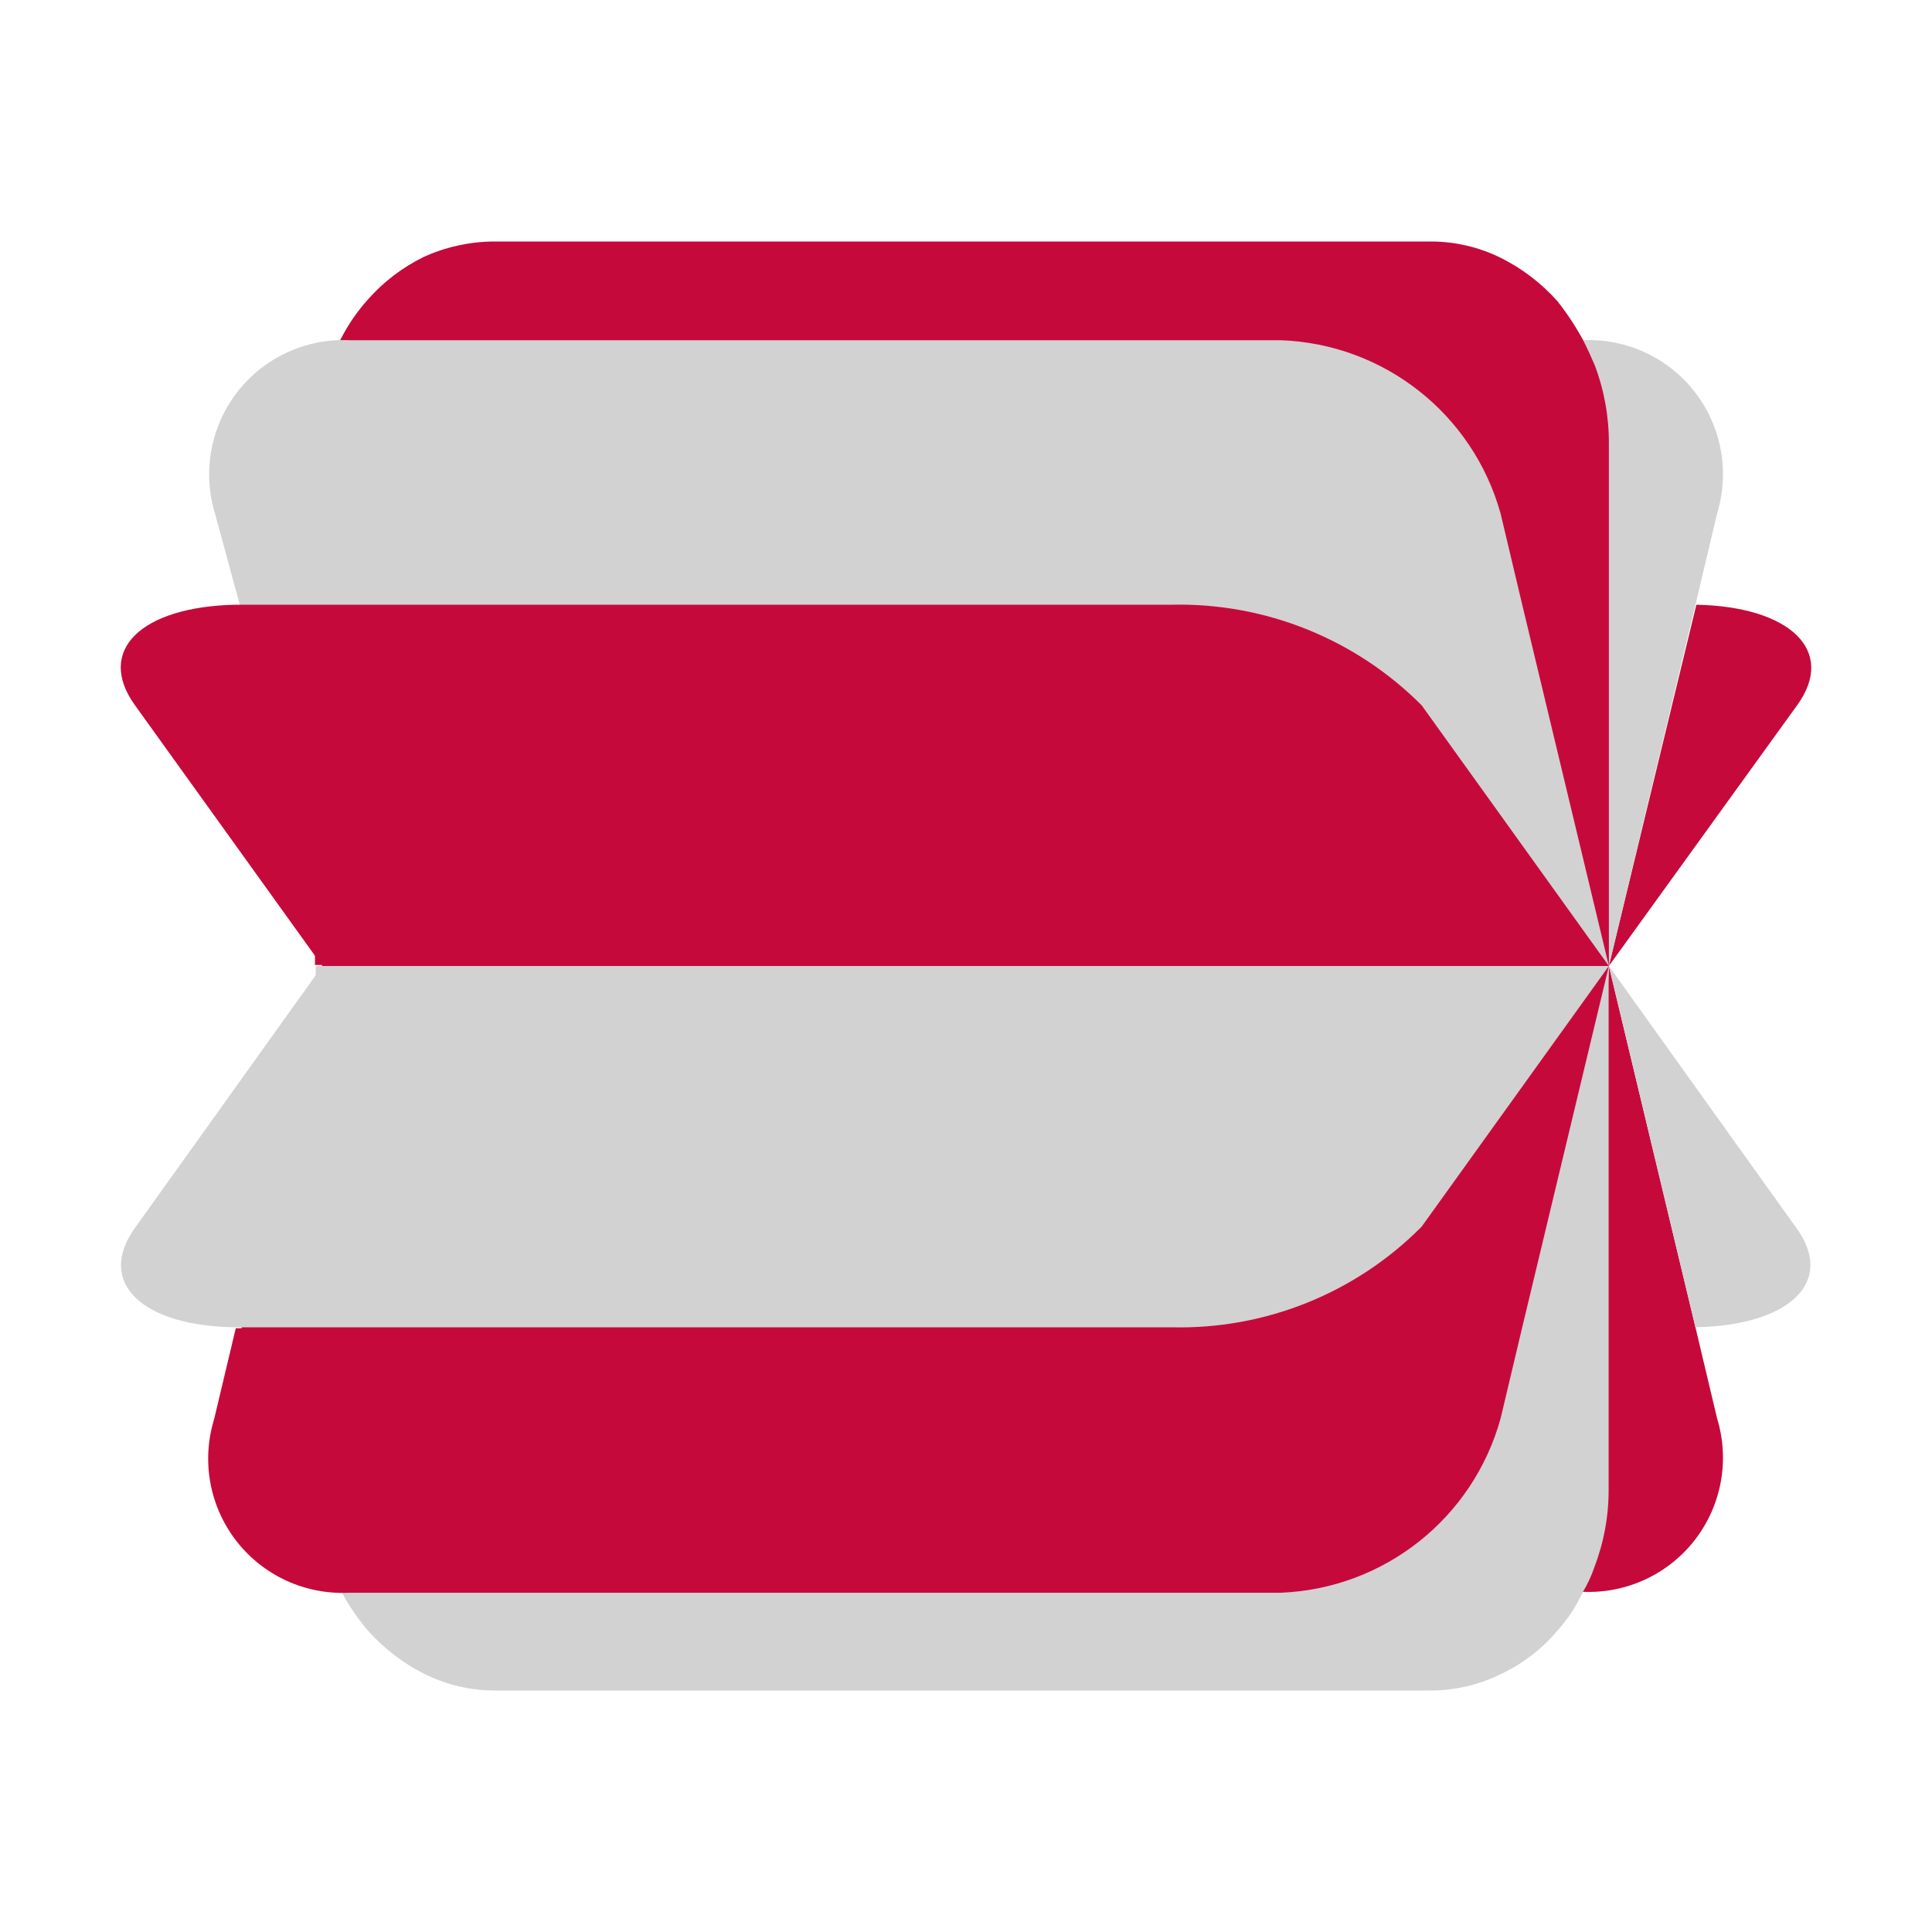
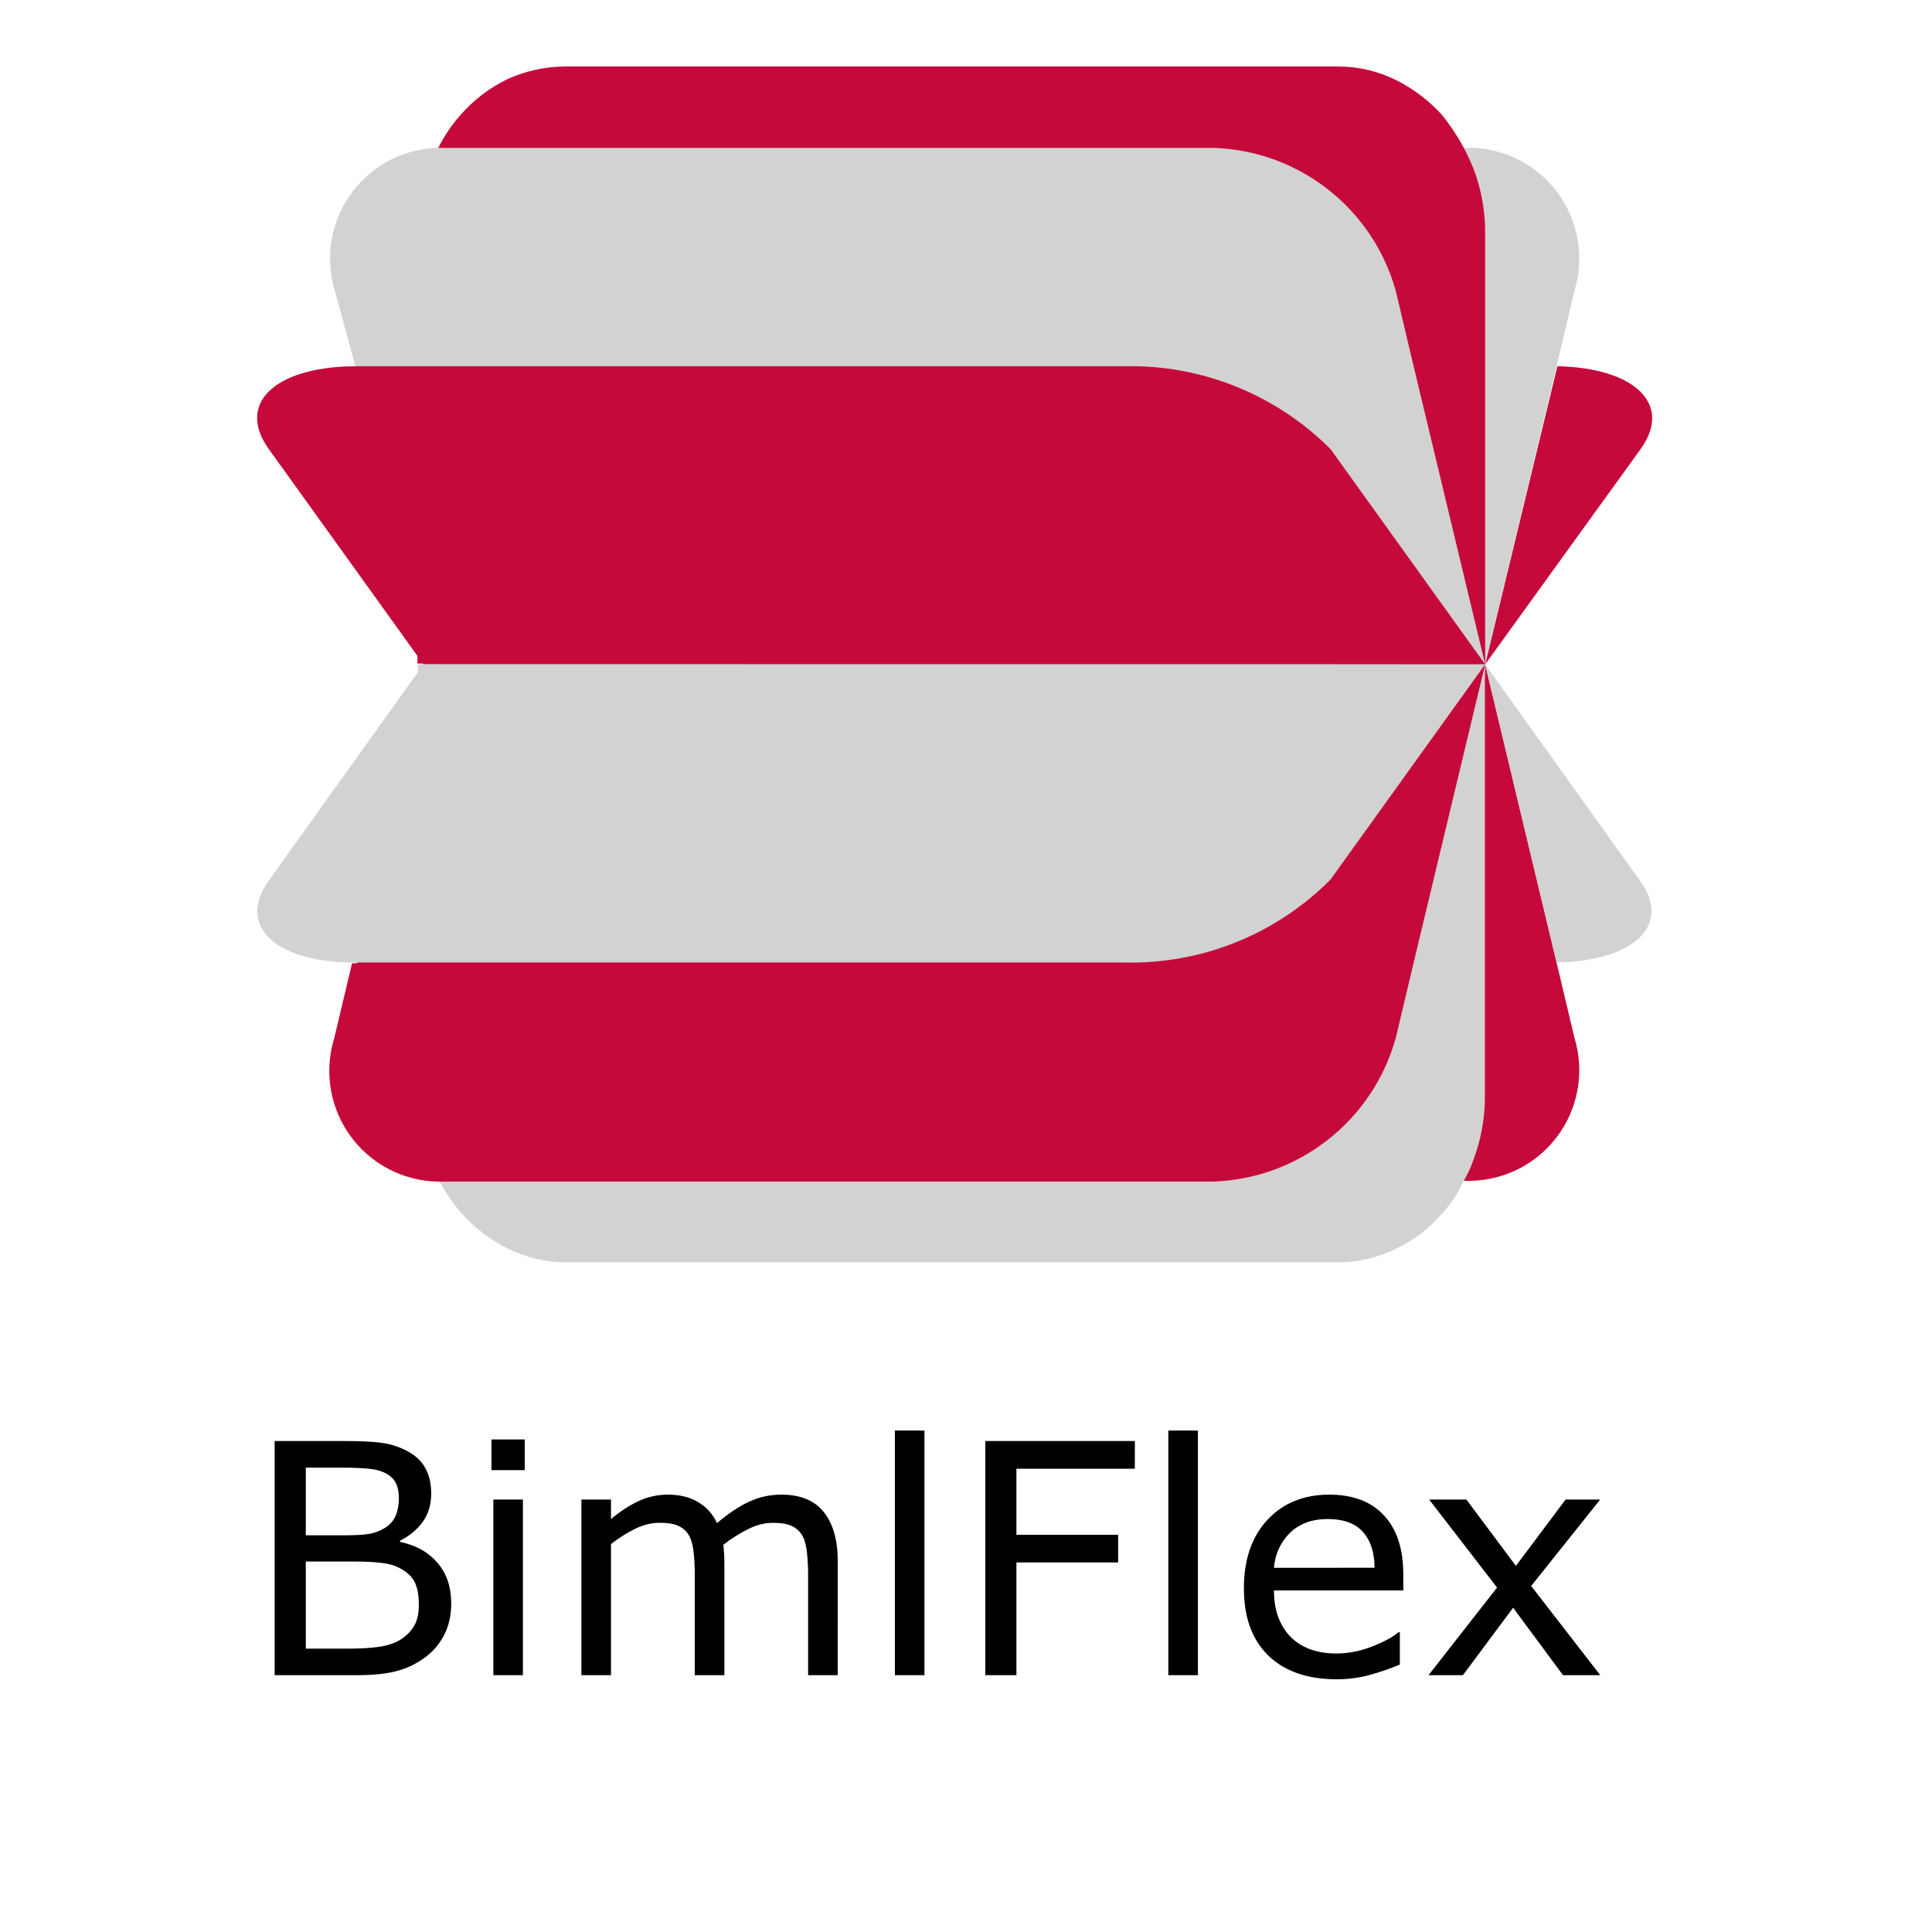
- <svg xmlns="http://www.w3.org/2000/svg" viewBox="0 0 32 32">
-   <path d="M26.211,26.365a2.223,2.223,0,0,0,2.229-2.873l-.358-1.508L26.648,16" style="fill:#c6093b" />
-   <path d="M5.23,16h0v8.651a3.625,3.625,0,0,0,.234,1.3c.062.143.124.286.2.429a3.529,3.529,0,0,0,.437.635,3.139,3.139,0,0,0,.935.714A2.619,2.619,0,0,0,8.192,28H23.7a2.619,2.619,0,0,0,1.154-.27,2.757,2.757,0,0,0,.935-.714,2.48,2.48,0,0,0,.421-.635,2.16,2.16,0,0,0,.2-.429,3.562,3.562,0,0,0,.234-1.3V16H5.23Z" style="fill:#d2d2d2" />
-   <path d="M26.648,16h0l3.117-4.317c.655-.9-.109-1.635-1.668-1.667" style="fill:#c6093b" />
-   <path d="M26.648,16l1.434-5.984.358-1.508a2.223,2.223,0,0,0-2.229-2.873" style="fill:#d2d2d2" />
-   <path d="M26.648,16V7.349a3.625,3.625,0,0,0-.234-1.3c-.063-.143-.125-.286-.2-.429a4.511,4.511,0,0,0-.421-.635,3.139,3.139,0,0,0-.935-.714A2.619,2.619,0,0,0,23.7,4H8.176a2.849,2.849,0,0,0-1.154.254,2.976,2.976,0,0,0-.935.714,3.038,3.038,0,0,0-.436.635,2.16,2.16,0,0,0-.2.429,3.566,3.566,0,0,0-.234,1.3v8.651Q15.946,16.008,26.648,16Z" style="fill:#c6093b" />
-   <path d="M28.082,21.984c1.574-.032,2.322-.762,1.667-1.651L26.648,16h0" style="fill:#d2d2d2" />
-   <path d="M26.648,16l-1.435-5.984-.358-1.508a3.924,3.924,0,0,0-3.648-2.873H5.791A2.223,2.223,0,0,0,3.562,8.508L5.6,16.016" style="fill:#d2d2d2" />
-   <path d="M26.648,16l-1.435,5.984-.358,1.508a3.939,3.939,0,0,1-3.648,2.889H5.775a2.223,2.223,0,0,1-2.229-2.873L3.905,22H4L5.6,16.016" style="fill:#c6093b" />
-   <path d="M26.648,16h0l-3.1-4.317A5.666,5.666,0,0,0,19.4,10.016H3.905c-1.574.032-2.323.762-1.668,1.667L5.339,16h0" style="fill:#c6093b" />
-   <path d="M5.339,16l-3.1,4.333c-.655.905.109,1.635,1.668,1.651H19.4a5.638,5.638,0,0,0,4.147-1.667L26.648,16" style="fill:#d2d2d2" />
+ <svg xmlns="http://www.w3.org/2000/svg" viewBox="0 0 32 32" version="1.1" id="svg24">
+   <defs id="defs28" />
+   <path d="m 24.238,19.557 a 1.834,1.834 0 0 0 1.839,-2.371 l -0.295,-1.244 -1.183,-4.938" style="fill:#c6093b;stroke-width:0.825" id="path4" />
+   <path d="m 6.924,11.004 v 0 7.139 a 2.991,2.991 0 0 0 0.193,1.073 c 0.051,0.118 0.102,0.236 0.165,0.354 a 2.912,2.912 0 0 0 0.361,0.524 2.59,2.59 0 0 0 0.772,0.589 2.161,2.161 0 0 0 0.954,0.224 H 22.166 a 2.161,2.161 0 0 0 0.952,-0.223 2.275,2.275 0 0 0 0.772,-0.589 2.047,2.047 0 0 0 0.347,-0.524 1.782,1.782 0 0 0 0.165,-0.354 2.939,2.939 0 0 0 0.193,-1.073 v -7.14 z" style="fill:#d2d2d2;stroke-width:0.825" id="path6" />
+   <path d="m 24.599,11.004 v 0 l 2.572,-3.562 c 0.541,-0.743 -0.09,-1.349 -1.376,-1.376" style="fill:#c6093b;stroke-width:0.825" id="path8" />
+   <path d="M 24.599,11.004 25.782,6.066 26.077,4.821 A 1.834,1.834 0 0 0 24.238,2.45" style="fill:#d2d2d2;stroke-width:0.825" id="path10" />
+   <path d="M 24.599,11.004 V 3.865 A 2.991,2.991 0 0 0 24.406,2.792 C 24.354,2.674 24.302,2.556 24.24,2.438 A 3.723,3.723 0 0 0 23.893,1.914 2.59,2.59 0 0 0 23.121,1.325 2.161,2.161 0 0 0 22.166,1.101 H 9.355 A 2.351,2.351 0 0 0 8.403,1.311 2.456,2.456 0 0 0 7.631,1.9 2.507,2.507 0 0 0 7.272,2.424 1.782,1.782 0 0 0 7.107,2.778 2.943,2.943 0 0 0 6.914,3.851 v 7.139 q 8.854,0.021 17.685,0.014 z" style="fill:#c6093b;stroke-width:0.825" id="path12" />
+   <path d="m 25.782,15.942 c 1.299,-0.026 1.916,-0.629 1.376,-1.362 l -2.559,-3.576 v 0" style="fill:#d2d2d2;stroke-width:0.825" id="path14" />
+   <path d="M 24.599,11.004 23.414,6.066 23.119,4.821 A 3.238,3.238 0 0 0 20.109,2.45 H 7.387 a 1.834,1.834 0 0 0 -1.839,2.371 l 1.682,6.196" style="fill:#d2d2d2;stroke-width:0.825" id="path16" />
+   <path d="m 24.599,11.004 -1.184,4.938 -0.295,1.244 A 3.251,3.251 0 0 1 20.109,19.57 H 7.374 A 1.834,1.834 0 0 1 5.535,17.199 L 5.831,15.955 h 0.078 l 1.32,-4.938" style="fill:#c6093b;stroke-width:0.825" id="path18" />
+   <path d="m 24.599,11.004 v 0 L 22.04,7.441 A 4.676,4.676 0 0 0 18.617,6.066 H 5.831 C 4.532,6.092 3.914,6.694 4.454,7.441 l 2.56,3.562 v 0" style="fill:#c6093b;stroke-width:0.825" id="path20" />
+   <path d="m 7.014,11.004 -2.558,3.576 c -0.541,0.747 0.09,1.349 1.376,1.362 H 18.617 a 4.653,4.653 0 0 0 3.422,-1.376 l 2.559,-3.562" style="fill:#d2d2d2;stroke-width:0.825" id="path22" />
+   <g aria-label="BimlFlex" id="text34" style="font-size:5.333px;line-height:1.25;font-family:sans-serif">
+     <path d="m 7.474,26.553 q 0,0.289 -0.109,0.51 -0.109,0.221 -0.294,0.365 -0.219,0.172 -0.482,0.245 -0.26,0.073 -0.664,0.073 H 4.549 V 23.868 h 1.148 q 0.424,0 0.635,0.031 0.211,0.031 0.404,0.13 0.214,0.112 0.31,0.289 0.096,0.174 0.096,0.419 0,0.276 -0.141,0.471 -0.141,0.193 -0.375,0.31 v 0.021 q 0.393,0.081 0.62,0.346 0.227,0.263 0.227,0.667 z M 6.606,24.806 q 0,-0.141 -0.047,-0.237 -0.047,-0.096 -0.151,-0.156 -0.122,-0.07 -0.297,-0.086 -0.174,-0.018 -0.432,-0.018 H 5.065 v 1.12 h 0.667 q 0.242,0 0.385,-0.023 0.143,-0.026 0.266,-0.104 0.122,-0.078 0.172,-0.201 0.052,-0.125 0.052,-0.294 z m 0.331,1.768 q 0,-0.234 -0.07,-0.372 -0.07,-0.138 -0.255,-0.234 -0.125,-0.065 -0.305,-0.083 -0.177,-0.021 -0.432,-0.021 H 5.065 v 1.443 h 0.682 q 0.339,0 0.555,-0.034 0.216,-0.036 0.354,-0.13 0.146,-0.102 0.214,-0.232 0.068,-0.13 0.068,-0.336 z" style="font-size:5.333px" id="path36" />
+     <path d="m 8.692,24.35 h -0.552 v -0.508 h 0.552 z m -0.031,3.396 H 8.171 V 24.837 h 0.49 z" style="font-size:5.333px" id="path38" />
+     <path d="m 13.875,27.746 h -0.49 v -1.656 q 0,-0.188 -0.018,-0.362 -0.016,-0.174 -0.07,-0.279 -0.06,-0.112 -0.172,-0.169 -0.112,-0.057 -0.323,-0.057 -0.206,0 -0.411,0.104 -0.206,0.102 -0.411,0.26 0.008,0.06 0.013,0.141 0.005,0.078 0.005,0.156 v 1.862 h -0.49 v -1.656 q 0,-0.193 -0.018,-0.365 -0.016,-0.174 -0.07,-0.279 -0.06,-0.112 -0.172,-0.167 -0.112,-0.057 -0.323,-0.057 -0.201,0 -0.404,0.099 -0.201,0.099 -0.401,0.253 v 2.172 H 9.63 V 24.837 h 0.49 v 0.323 q 0.229,-0.19 0.456,-0.297 0.229,-0.107 0.487,-0.107 0.297,0 0.503,0.125 0.208,0.125 0.31,0.346 0.297,-0.25 0.542,-0.359 0.245,-0.112 0.523,-0.112 0.479,0 0.706,0.292 0.229,0.289 0.229,0.81 z" style="font-size:5.333px" id="path40" />
+     <path d="M 15.312,27.746 H 14.822 v -4.052 h 0.49 z" style="font-size:5.333px" id="path42" />
+     <path d="m 18.796,24.327 h -1.961 v 1.094 h 1.685 v 0.458 h -1.685 v 1.867 H 16.32 V 23.868 h 2.477 z" style="font-size:5.333px" id="path44" />
+     <path d="m 19.841,27.746 h -0.49 v -4.052 h 0.49 z" style="font-size:5.333px" id="path46" />
+     <path d="m 23.244,26.342 h -2.143 q 0,0.268 0.081,0.469 0.081,0.198 0.221,0.326 0.135,0.125 0.32,0.188 0.188,0.062 0.411,0.062 0.297,0 0.596,-0.117 0.302,-0.12 0.43,-0.234 h 0.026 v 0.534 q -0.247,0.104 -0.505,0.174 -0.258,0.07 -0.542,0.07 -0.724,0 -1.13,-0.391 -0.406,-0.393 -0.406,-1.115 0,-0.714 0.388,-1.133 0.391,-0.419 1.026,-0.419 0.589,0 0.906,0.344 0.32,0.344 0.32,0.977 z m -0.477,-0.375 q -0.003,-0.385 -0.195,-0.596 -0.19,-0.211 -0.581,-0.211 -0.393,0 -0.628,0.232 -0.232,0.232 -0.263,0.576 z" style="font-size:5.333px" id="path48" />
+     <path d="m 26.505,27.746 h -0.617 l -0.826,-1.117 -0.831,1.117 h -0.57 l 1.135,-1.451 -1.125,-1.458 h 0.617 l 0.82,1.099 0.823,-1.099 h 0.573 l -1.143,1.432 z" style="font-size:5.333px" id="path50" />
+   </g>
</svg>
